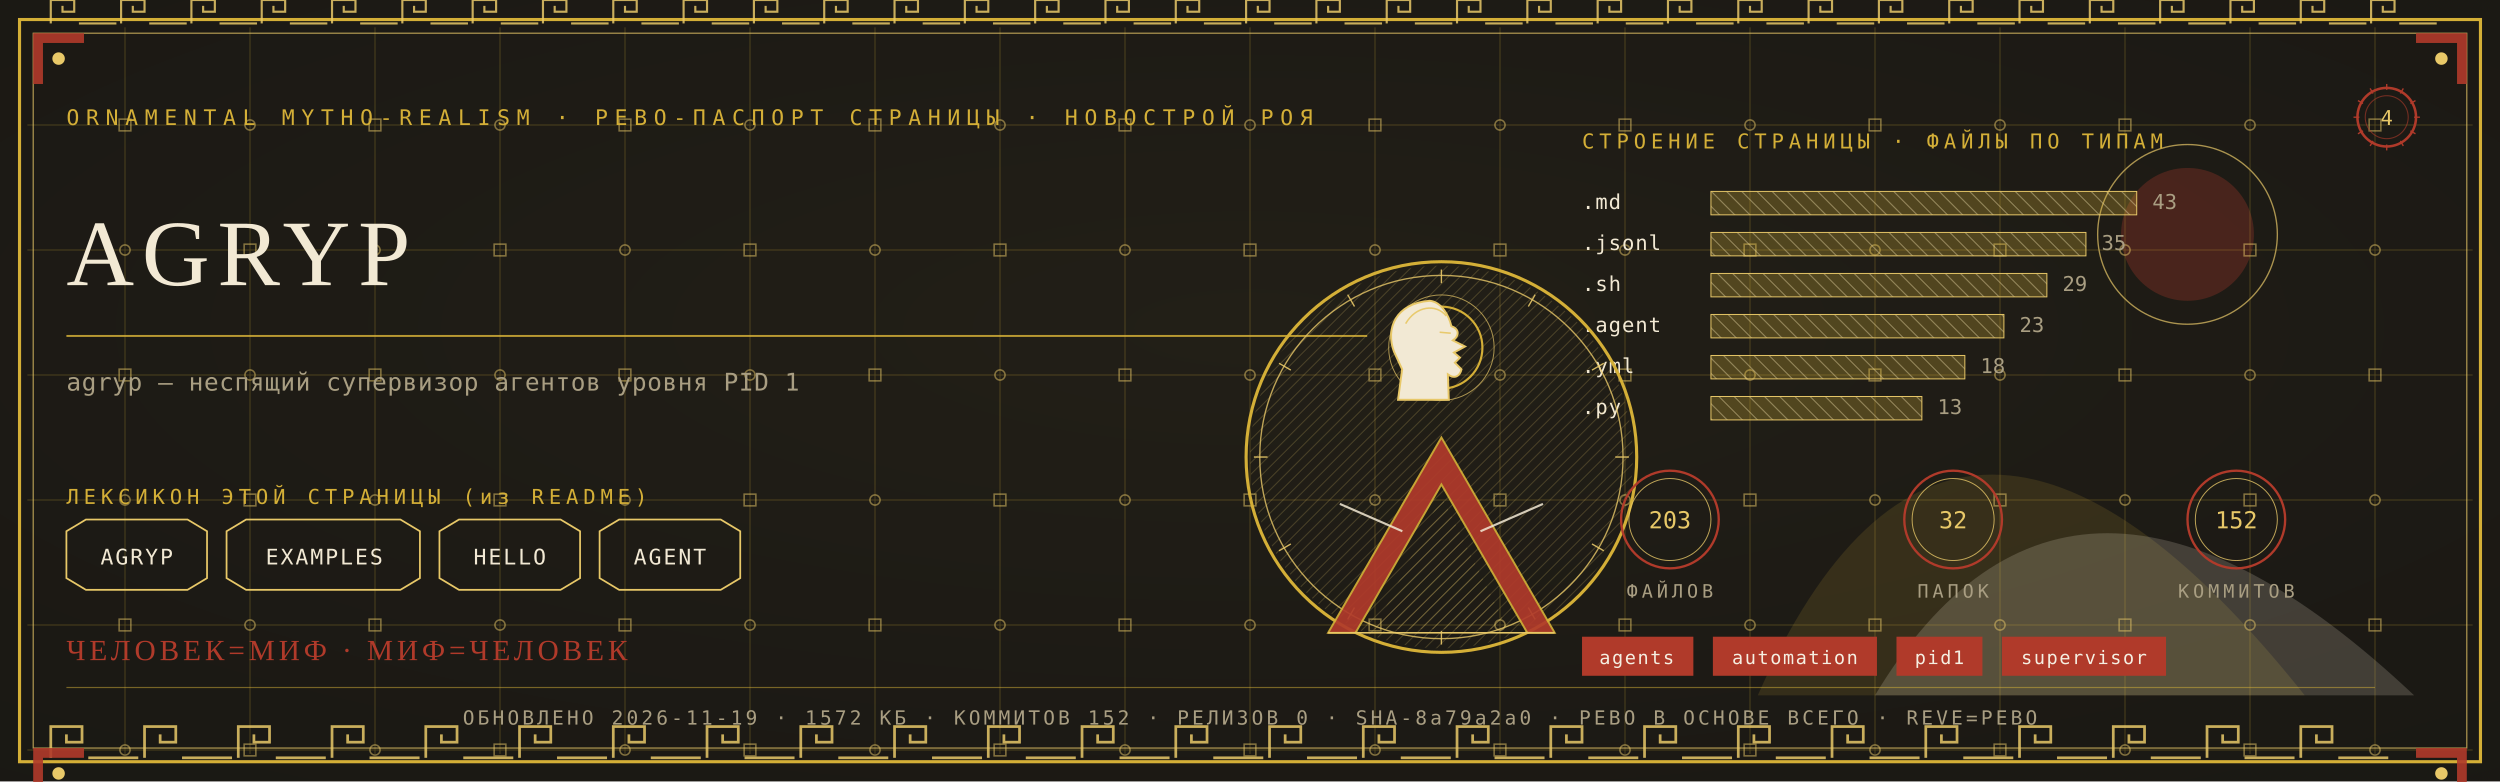
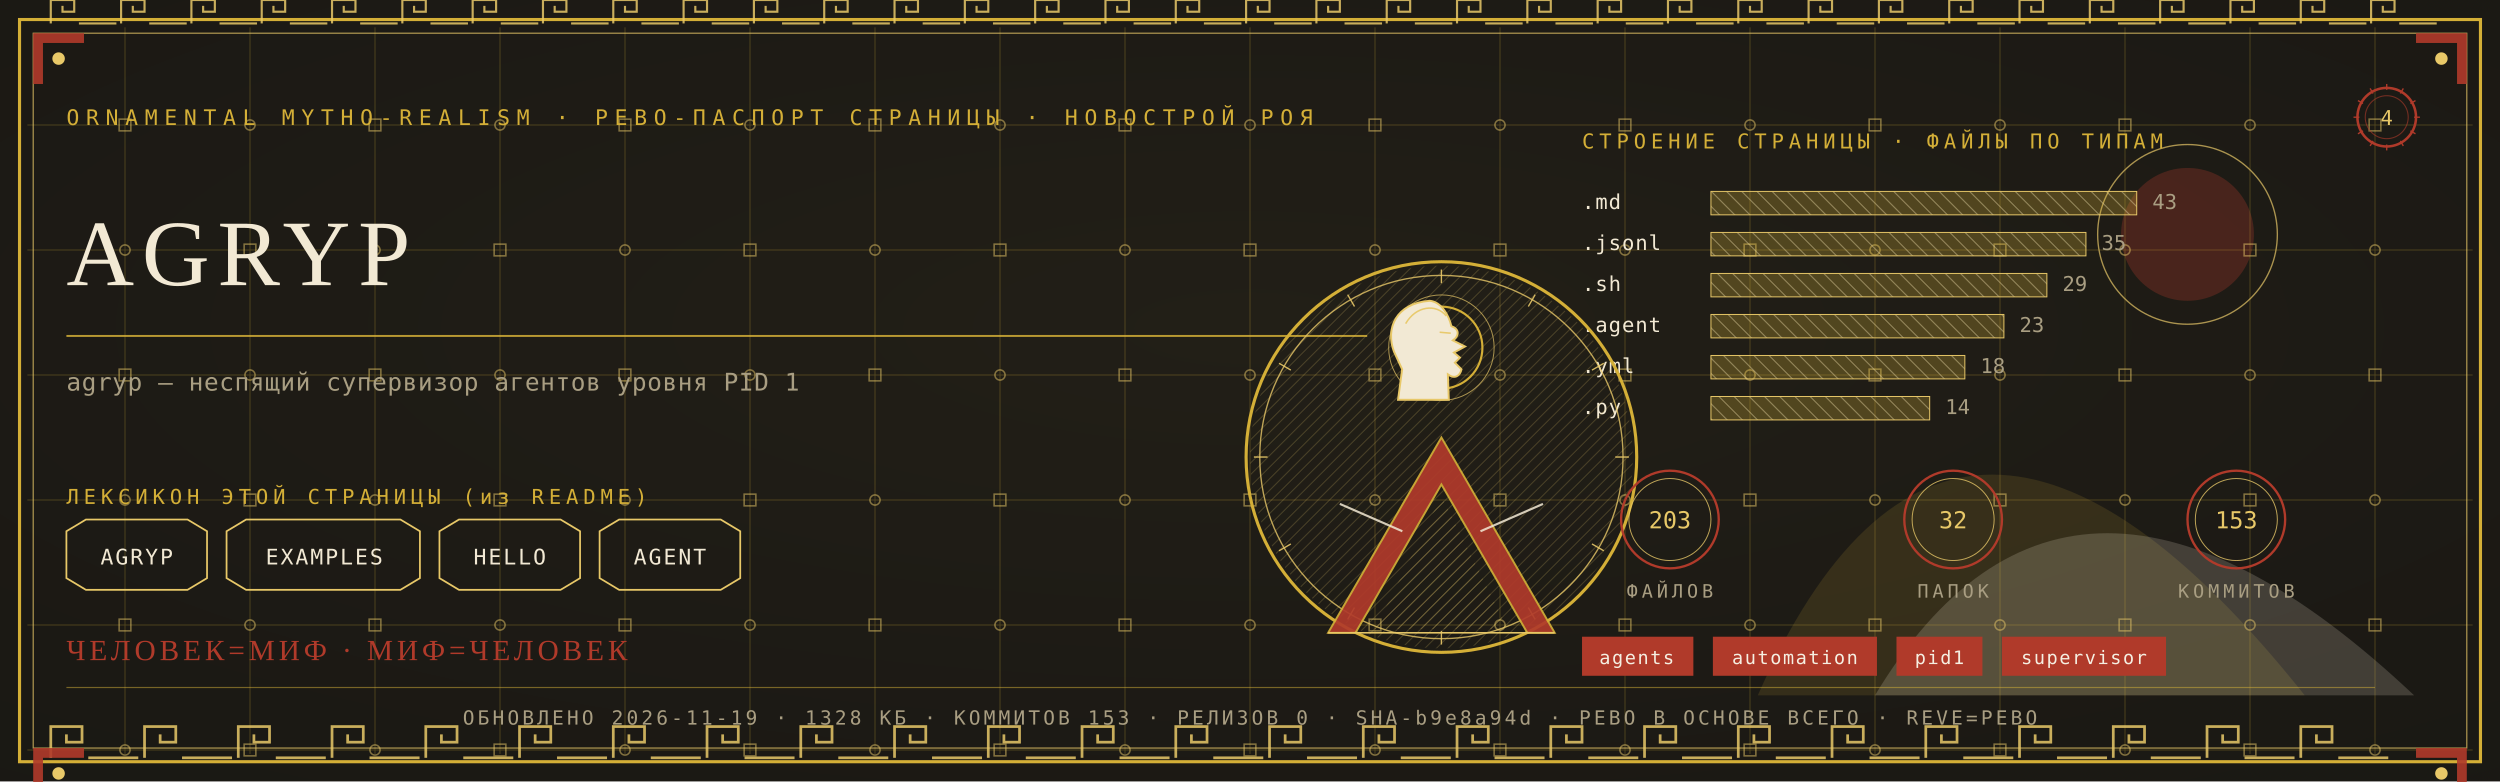
<svg xmlns="http://www.w3.org/2000/svg" viewBox="0 0 1280 400" width="1280" height="400">
  <defs>
    <radialGradient id="rp4" cx="0.5" cy="0.42" r="1.1">
      <stop offset="0" stop-color="#232017" />
      <stop offset="1" stop-color="#171512" />
    </radialGradient>
    <pattern id="hatchm" width="4.2" height="4.2" patternUnits="userSpaceOnUse" patternTransform="rotate(45)">
      <rect width="4.2" height="4.2" fill="none" />
      <line x1="0" y1="0" x2="0" y2="4.2" stroke="#E8C868" stroke-width="0.5" />
    </pattern>
    <pattern id="hatchv" width="5.5" height="5.5" patternUnits="userSpaceOnUse" patternTransform="rotate(-45)">
      <rect width="5.5" height="5.5" fill="none" />
      <line x1="0" y1="0" x2="0" y2="5.5" stroke="#F2E9D4" stroke-width="0.5" />
    </pattern>
  </defs>
  <rect width="1280" height="400" fill="#171512" />
  <rect width="1280" height="400" fill="url(#rp4)" opacity="0.94" />
  <path d="M 900 356 Q 1000 130 1180 356 Z" fill="#D4AF37" opacity="0.14" />
  <path d="M 960 356 Q 1060 190 1236 356 Z" fill="#F2E9D4" opacity="0.18" />
  <circle cx="1120" cy="120" r="34" fill="#B03A2A" opacity="0.30" />
  <circle cx="1120" cy="120" r="46" fill="none" stroke="#E8C868" stroke-width="0.7" opacity="0.7" />
  <g stroke="#D4AF37" stroke-width="0.45" opacity="0.30">
    <line x1="64" y1="14" x2="64" y2="386" />
    <line x1="128" y1="14" x2="128" y2="386" />
    <line x1="192" y1="14" x2="192" y2="386" />
    <line x1="256" y1="14" x2="256" y2="386" />
    <line x1="320" y1="14" x2="320" y2="386" />
    <line x1="384" y1="14" x2="384" y2="386" />
    <line x1="448" y1="14" x2="448" y2="386" />
    <line x1="512" y1="14" x2="512" y2="386" />
    <line x1="576" y1="14" x2="576" y2="386" />
    <line x1="640" y1="14" x2="640" y2="386" />
    <line x1="704" y1="14" x2="704" y2="386" />
    <line x1="768" y1="14" x2="768" y2="386" />
    <line x1="832" y1="14" x2="832" y2="386" />
    <line x1="896" y1="14" x2="896" y2="386" />
    <line x1="960" y1="14" x2="960" y2="386" />
    <line x1="1024" y1="14" x2="1024" y2="386" />
    <line x1="1088" y1="14" x2="1088" y2="386" />
    <line x1="1152" y1="14" x2="1152" y2="386" />
    <line x1="1216" y1="14" x2="1216" y2="386" />
    <line x1="14" y1="64" x2="1266" y2="64" />
    <line x1="14" y1="128" x2="1266" y2="128" />
    <line x1="14" y1="192" x2="1266" y2="192" />
    <line x1="14" y1="256" x2="1266" y2="256" />
    <line x1="14" y1="320" x2="1266" y2="320" />
    <line x1="14" y1="384" x2="1266" y2="384" />
  </g>
  <g fill="none" stroke="#E8C868" stroke-width="0.8" opacity="0.5">
    <rect x="61" y="61" width="6" height="6" />
    <circle cx="64" cy="128" r="2.6" />
    <rect x="61" y="189" width="6" height="6" />
    <circle cx="64" cy="256" r="2.6" />
    <rect x="61" y="317" width="6" height="6" />
    <circle cx="64" cy="384" r="2.6" />
    <circle cx="128" cy="64" r="2.6" />
    <rect x="125" y="125" width="6" height="6" />
    <circle cx="128" cy="192" r="2.6" />
    <rect x="125" y="253" width="6" height="6" />
    <circle cx="128" cy="320" r="2.6" />
    <rect x="125" y="381" width="6" height="6" />
    <rect x="189" y="61" width="6" height="6" />
    <circle cx="192" cy="128" r="2.6" />
    <rect x="189" y="189" width="6" height="6" />
    <circle cx="192" cy="256" r="2.6" />
    <rect x="189" y="317" width="6" height="6" />
    <circle cx="192" cy="384" r="2.6" />
    <circle cx="256" cy="64" r="2.6" />
    <rect x="253" y="125" width="6" height="6" />
    <circle cx="256" cy="192" r="2.6" />
    <rect x="253" y="253" width="6" height="6" />
    <circle cx="256" cy="320" r="2.6" />
    <rect x="253" y="381" width="6" height="6" />
    <rect x="317" y="61" width="6" height="6" />
    <circle cx="320" cy="128" r="2.6" />
    <rect x="317" y="189" width="6" height="6" />
    <circle cx="320" cy="256" r="2.6" />
    <rect x="317" y="317" width="6" height="6" />
    <circle cx="320" cy="384" r="2.6" />
    <circle cx="384" cy="64" r="2.6" />
    <rect x="381" y="125" width="6" height="6" />
    <circle cx="384" cy="192" r="2.6" />
    <rect x="381" y="253" width="6" height="6" />
    <circle cx="384" cy="320" r="2.6" />
    <rect x="381" y="381" width="6" height="6" />
    <rect x="445" y="61" width="6" height="6" />
    <circle cx="448" cy="128" r="2.6" />
    <rect x="445" y="189" width="6" height="6" />
    <circle cx="448" cy="256" r="2.6" />
    <rect x="445" y="317" width="6" height="6" />
    <circle cx="448" cy="384" r="2.6" />
    <circle cx="512" cy="64" r="2.6" />
    <rect x="509" y="125" width="6" height="6" />
    <circle cx="512" cy="192" r="2.6" />
    <rect x="509" y="253" width="6" height="6" />
    <circle cx="512" cy="320" r="2.6" />
    <rect x="509" y="381" width="6" height="6" />
    <rect x="573" y="61" width="6" height="6" />
    <circle cx="576" cy="128" r="2.6" />
    <rect x="573" y="189" width="6" height="6" />
    <circle cx="576" cy="256" r="2.6" />
    <rect x="573" y="317" width="6" height="6" />
    <circle cx="576" cy="384" r="2.6" />
    <circle cx="640" cy="64" r="2.6" />
    <rect x="637" y="125" width="6" height="6" />
    <circle cx="640" cy="192" r="2.6" />
    <rect x="637" y="253" width="6" height="6" />
    <circle cx="640" cy="320" r="2.6" />
    <rect x="637" y="381" width="6" height="6" />
    <rect x="701" y="61" width="6" height="6" />
    <circle cx="704" cy="128" r="2.6" />
    <rect x="701" y="189" width="6" height="6" />
    <circle cx="704" cy="256" r="2.6" />
    <rect x="701" y="317" width="6" height="6" />
    <circle cx="704" cy="384" r="2.6" />
    <circle cx="768" cy="64" r="2.6" />
    <rect x="765" y="125" width="6" height="6" />
    <circle cx="768" cy="192" r="2.6" />
    <rect x="765" y="253" width="6" height="6" />
    <circle cx="768" cy="320" r="2.6" />
    <rect x="765" y="381" width="6" height="6" />
    <rect x="829" y="61" width="6" height="6" />
    <circle cx="832" cy="128" r="2.6" />
    <rect x="829" y="189" width="6" height="6" />
    <circle cx="832" cy="256" r="2.6" />
    <rect x="829" y="317" width="6" height="6" />
    <circle cx="832" cy="384" r="2.6" />
    <circle cx="896" cy="64" r="2.6" />
    <rect x="893" y="125" width="6" height="6" />
    <circle cx="896" cy="192" r="2.6" />
    <rect x="893" y="253" width="6" height="6" />
    <circle cx="896" cy="320" r="2.6" />
    <rect x="893" y="381" width="6" height="6" />
    <rect x="957" y="61" width="6" height="6" />
    <circle cx="960" cy="128" r="2.6" />
    <rect x="957" y="189" width="6" height="6" />
    <circle cx="960" cy="256" r="2.6" />
    <rect x="957" y="317" width="6" height="6" />
    <circle cx="960" cy="384" r="2.6" />
    <circle cx="1024" cy="64" r="2.6" />
    <rect x="1021" y="125" width="6" height="6" />
    <circle cx="1024" cy="192" r="2.6" />
    <rect x="1021" y="253" width="6" height="6" />
    <circle cx="1024" cy="320" r="2.6" />
    <rect x="1021" y="381" width="6" height="6" />
    <rect x="1085" y="61" width="6" height="6" />
    <circle cx="1088" cy="128" r="2.6" />
    <rect x="1085" y="189" width="6" height="6" />
    <circle cx="1088" cy="256" r="2.6" />
    <rect x="1085" y="317" width="6" height="6" />
    <circle cx="1088" cy="384" r="2.6" />
    <circle cx="1152" cy="64" r="2.6" />
    <rect x="1149" y="125" width="6" height="6" />
    <circle cx="1152" cy="192" r="2.6" />
    <rect x="1149" y="253" width="6" height="6" />
    <circle cx="1152" cy="320" r="2.6" />
    <rect x="1149" y="381" width="6" height="6" />
    <rect x="1213" y="61" width="6" height="6" />
    <circle cx="1216" cy="128" r="2.6" />
    <rect x="1213" y="189" width="6" height="6" />
    <circle cx="1216" cy="256" r="2.6" />
    <rect x="1213" y="317" width="6" height="6" />
    <circle cx="1216" cy="384" r="2.6" />
  </g>
  <rect x="10" y="10" width="1260" height="380" fill="none" stroke="#D4AF37" stroke-width="1.6" />
  <rect x="17" y="17" width="1246" height="366" fill="none" stroke="#E8C868" stroke-width="0.6" opacity="0.75" />
  <g fill="none" stroke="#E8C868" stroke-width="1.4" opacity="0.85">
    <path d="M 26 388 L 26 372 L 42 372 L 42 380.0 L 34.0 380.0 L 34.0 376.0" />
    <line x1="45.2" y1="388" x2="70.8" y2="388" />
    <path d="M 74 388 L 74 372 L 90 372 L 90 380.0 L 82.0 380.0 L 82.0 376.0" />
    <line x1="93.2" y1="388" x2="118.8" y2="388" />
    <path d="M 122 388 L 122 372 L 138 372 L 138 380.0 L 130.0 380.0 L 130.0 376.0" />
    <line x1="141.2" y1="388" x2="166.8" y2="388" />
    <path d="M 170 388 L 170 372 L 186 372 L 186 380.0 L 178.0 380.0 L 178.0 376.0" />
    <line x1="189.2" y1="388" x2="214.8" y2="388" />
    <path d="M 218 388 L 218 372 L 234 372 L 234 380.0 L 226.0 380.0 L 226.0 376.0" />
    <line x1="237.2" y1="388" x2="262.8" y2="388" />
    <path d="M 266 388 L 266 372 L 282 372 L 282 380.0 L 274.0 380.0 L 274.0 376.0" />
    <line x1="285.2" y1="388" x2="310.8" y2="388" />
    <path d="M 314 388 L 314 372 L 330 372 L 330 380.0 L 322.0 380.0 L 322.0 376.0" />
    <line x1="333.2" y1="388" x2="358.8" y2="388" />
    <path d="M 362 388 L 362 372 L 378 372 L 378 380.0 L 370.0 380.0 L 370.0 376.0" />
    <line x1="381.2" y1="388" x2="406.8" y2="388" />
    <path d="M 410 388 L 410 372 L 426 372 L 426 380.0 L 418.0 380.0 L 418.0 376.0" />
    <line x1="429.2" y1="388" x2="454.8" y2="388" />
    <path d="M 458 388 L 458 372 L 474 372 L 474 380.0 L 466.0 380.0 L 466.0 376.0" />
    <line x1="477.2" y1="388" x2="502.8" y2="388" />
    <path d="M 506 388 L 506 372 L 522 372 L 522 380.0 L 514.0 380.0 L 514.0 376.0" />
    <line x1="525.2" y1="388" x2="550.8" y2="388" />
    <path d="M 554 388 L 554 372 L 570 372 L 570 380.0 L 562.0 380.0 L 562.0 376.0" />
    <line x1="573.2" y1="388" x2="598.8" y2="388" />
    <path d="M 602 388 L 602 372 L 618 372 L 618 380.0 L 610.0 380.0 L 610.0 376.0" />
    <line x1="621.2" y1="388" x2="646.8" y2="388" />
    <path d="M 650 388 L 650 372 L 666 372 L 666 380.0 L 658.0 380.0 L 658.0 376.0" />
    <line x1="669.2" y1="388" x2="694.8" y2="388" />
    <path d="M 698 388 L 698 372 L 714 372 L 714 380.0 L 706.0 380.0 L 706.0 376.0" />
    <line x1="717.2" y1="388" x2="742.8" y2="388" />
    <path d="M 746 388 L 746 372 L 762 372 L 762 380.0 L 754.0 380.0 L 754.0 376.0" />
    <line x1="765.2" y1="388" x2="790.8" y2="388" />
    <path d="M 794 388 L 794 372 L 810 372 L 810 380.0 L 802.0 380.0 L 802.0 376.0" />
    <line x1="813.2" y1="388" x2="838.8" y2="388" />
    <path d="M 842 388 L 842 372 L 858 372 L 858 380.0 L 850.0 380.0 L 850.0 376.0" />
    <line x1="861.2" y1="388" x2="886.8" y2="388" />
    <path d="M 890 388 L 890 372 L 906 372 L 906 380.0 L 898.0 380.0 L 898.0 376.0" />
    <line x1="909.2" y1="388" x2="934.8" y2="388" />
    <path d="M 938 388 L 938 372 L 954 372 L 954 380.0 L 946.0 380.0 L 946.0 376.0" />
    <line x1="957.2" y1="388" x2="982.8" y2="388" />
    <path d="M 986 388 L 986 372 L 1002 372 L 1002 380.0 L 994.0 380.0 L 994.0 376.0" />
    <line x1="1005.2" y1="388" x2="1030.8" y2="388" />
    <path d="M 1034 388 L 1034 372 L 1050 372 L 1050 380.0 L 1042.0 380.0 L 1042.0 376.0" />
    <line x1="1053.2" y1="388" x2="1078.8" y2="388" />
    <path d="M 1082 388 L 1082 372 L 1098 372 L 1098 380.0 L 1090.0 380.0 L 1090.0 376.0" />
    <line x1="1101.2" y1="388" x2="1126.8" y2="388" />
    <path d="M 1130 388 L 1130 372 L 1146 372 L 1146 380.0 L 1138.0 380.0 L 1138.0 376.0" />
    <line x1="1149.2" y1="388" x2="1174.8" y2="388" />
    <path d="M 1178 388 L 1178 372 L 1194 372 L 1194 380.0 L 1186.0 380.0 L 1186.0 376.0" />
    <line x1="1197.2" y1="388" x2="1222.8" y2="388" />
  </g>
  <g fill="none" stroke="#E8C868" stroke-width="1.1" opacity="0.85">
    <path d="M 26 12 L 26 0 L 38 0 L 38 6.0 L 32.0 6.0 L 32.0 3.0" />
    <line x1="40.4" y1="12" x2="59.6" y2="12" />
    <path d="M 62 12 L 62 0 L 74 0 L 74 6.0 L 68.0 6.0 L 68.0 3.0" />
    <line x1="76.4" y1="12" x2="95.6" y2="12" />
    <path d="M 98 12 L 98 0 L 110 0 L 110 6.0 L 104.0 6.0 L 104.0 3.0" />
    <line x1="112.4" y1="12" x2="131.6" y2="12" />
    <path d="M 134 12 L 134 0 L 146 0 L 146 6.0 L 140.0 6.0 L 140.0 3.0" />
    <line x1="148.4" y1="12" x2="167.6" y2="12" />
    <path d="M 170 12 L 170 0 L 182 0 L 182 6.0 L 176.0 6.0 L 176.0 3.0" />
    <line x1="184.4" y1="12" x2="203.6" y2="12" />
    <path d="M 206 12 L 206 0 L 218 0 L 218 6.0 L 212.0 6.0 L 212.0 3.0" />
    <line x1="220.4" y1="12" x2="239.6" y2="12" />
    <path d="M 242 12 L 242 0 L 254 0 L 254 6.0 L 248.0 6.0 L 248.0 3.0" />
    <line x1="256.4" y1="12" x2="275.6" y2="12" />
    <path d="M 278 12 L 278 0 L 290 0 L 290 6.0 L 284.0 6.0 L 284.0 3.0" />
    <line x1="292.4" y1="12" x2="311.6" y2="12" />
    <path d="M 314 12 L 314 0 L 326 0 L 326 6.0 L 320.0 6.0 L 320.0 3.0" />
    <line x1="328.4" y1="12" x2="347.6" y2="12" />
    <path d="M 350 12 L 350 0 L 362 0 L 362 6.0 L 356.0 6.0 L 356.0 3.0" />
    <line x1="364.4" y1="12" x2="383.6" y2="12" />
    <path d="M 386 12 L 386 0 L 398 0 L 398 6.0 L 392.0 6.0 L 392.0 3.0" />
    <line x1="400.4" y1="12" x2="419.6" y2="12" />
    <path d="M 422 12 L 422 0 L 434 0 L 434 6.0 L 428.0 6.0 L 428.0 3.0" />
    <line x1="436.4" y1="12" x2="455.6" y2="12" />
    <path d="M 458 12 L 458 0 L 470 0 L 470 6.0 L 464.0 6.0 L 464.0 3.0" />
    <line x1="472.4" y1="12" x2="491.6" y2="12" />
    <path d="M 494 12 L 494 0 L 506 0 L 506 6.0 L 500.0 6.0 L 500.0 3.0" />
    <line x1="508.4" y1="12" x2="527.6" y2="12" />
    <path d="M 530 12 L 530 0 L 542 0 L 542 6.0 L 536.0 6.0 L 536.0 3.0" />
    <line x1="544.4" y1="12" x2="563.6" y2="12" />
    <path d="M 566 12 L 566 0 L 578 0 L 578 6.0 L 572.0 6.0 L 572.0 3.0" />
    <line x1="580.4" y1="12" x2="599.6" y2="12" />
    <path d="M 602 12 L 602 0 L 614 0 L 614 6.0 L 608.0 6.0 L 608.0 3.0" />
    <line x1="616.4" y1="12" x2="635.6" y2="12" />
    <path d="M 638 12 L 638 0 L 650 0 L 650 6.0 L 644.0 6.0 L 644.0 3.0" />
    <line x1="652.4" y1="12" x2="671.6" y2="12" />
    <path d="M 674 12 L 674 0 L 686 0 L 686 6.0 L 680.0 6.0 L 680.0 3.0" />
    <line x1="688.4" y1="12" x2="707.6" y2="12" />
    <path d="M 710 12 L 710 0 L 722 0 L 722 6.0 L 716.0 6.0 L 716.0 3.0" />
    <line x1="724.4" y1="12" x2="743.6" y2="12" />
    <path d="M 746 12 L 746 0 L 758 0 L 758 6.0 L 752.0 6.0 L 752.0 3.0" />
    <line x1="760.4" y1="12" x2="779.6" y2="12" />
    <path d="M 782 12 L 782 0 L 794 0 L 794 6.0 L 788.0 6.0 L 788.0 3.0" />
    <line x1="796.4" y1="12" x2="815.6" y2="12" />
    <path d="M 818 12 L 818 0 L 830 0 L 830 6.0 L 824.0 6.0 L 824.0 3.0" />
    <line x1="832.4" y1="12" x2="851.6" y2="12" />
    <path d="M 854 12 L 854 0 L 866 0 L 866 6.0 L 860.0 6.0 L 860.0 3.0" />
    <line x1="868.4" y1="12" x2="887.6" y2="12" />
    <path d="M 890 12 L 890 0 L 902 0 L 902 6.0 L 896.0 6.0 L 896.0 3.0" />
    <line x1="904.4" y1="12" x2="923.6" y2="12" />
    <path d="M 926 12 L 926 0 L 938 0 L 938 6.0 L 932.0 6.0 L 932.0 3.0" />
    <line x1="940.4" y1="12" x2="959.6" y2="12" />
    <path d="M 962 12 L 962 0 L 974 0 L 974 6.0 L 968.0 6.0 L 968.0 3.0" />
    <line x1="976.4" y1="12" x2="995.6" y2="12" />
    <path d="M 998 12 L 998 0 L 1010 0 L 1010 6.0 L 1004.0 6.0 L 1004.0 3.0" />
    <line x1="1012.4" y1="12" x2="1031.6" y2="12" />
    <path d="M 1034 12 L 1034 0 L 1046 0 L 1046 6.0 L 1040.0 6.0 L 1040.0 3.0" />
    <line x1="1048.4" y1="12" x2="1067.6" y2="12" />
    <path d="M 1070 12 L 1070 0 L 1082 0 L 1082 6.0 L 1076.0 6.0 L 1076.0 3.0" />
    <line x1="1084.4" y1="12" x2="1103.6" y2="12" />
    <path d="M 1106 12 L 1106 0 L 1118 0 L 1118 6.0 L 1112.0 6.0 L 1112.0 3.0" />
    <line x1="1120.4" y1="12" x2="1139.6" y2="12" />
    <path d="M 1142 12 L 1142 0 L 1154 0 L 1154 6.0 L 1148.0 6.0 L 1148.0 3.0" />
    <line x1="1156.4" y1="12" x2="1175.6" y2="12" />
    <path d="M 1178 12 L 1178 0 L 1190 0 L 1190 6.0 L 1184.0 6.0 L 1184.0 3.0" />
    <line x1="1192.4" y1="12" x2="1211.6" y2="12" />
    <path d="M 1214 12 L 1214 0 L 1226 0 L 1226 6.0 L 1220.0 6.0 L 1220.0 3.0" />
    <line x1="1228.4" y1="12" x2="1247.6" y2="12" />
  </g>
  <g transform="translate(17,17) scale(1,1)">
    <path d="M 0 0 L 26 0 L 26 5 L 5 5 L 5 26 L 0 26 Z" fill="#B03A2A" opacity="0.9" />
    <circle cx="13" cy="13" r="3.2" fill="#E8C868" />
  </g>
  <g transform="translate(1263,17) scale(-1,1)">
    <path d="M 0 0 L 26 0 L 26 5 L 5 5 L 5 26 L 0 26 Z" fill="#B03A2A" opacity="0.9" />
    <circle cx="13" cy="13" r="3.2" fill="#E8C868" />
  </g>
  <g transform="translate(17,383) scale(1,1)">
    <path d="M 0 0 L 26 0 L 26 5 L 5 5 L 5 26 L 0 26 Z" fill="#B03A2A" opacity="0.9" />
    <circle cx="13" cy="13" r="3.2" fill="#E8C868" />
  </g>
  <g transform="translate(1263,383) scale(-1,1)">
    <path d="M 0 0 L 26 0 L 26 5 L 5 5 L 5 26 L 0 26 Z" fill="#B03A2A" opacity="0.9" />
    <circle cx="13" cy="13" r="3.2" fill="#E8C868" />
  </g>
  <text x="34" y="64" font-family="'Cascadia Mono', ui-monospace, Consolas, monospace" font-size="11" fill="#D4AF37" letter-spacing="3.4">ORNAMENTAL MYTHO-REALISM · РЕВО-ПАСПОРТ СТРАНИЦЫ · НОВОСТРОЙ РОЯ</text>
  <g transform="translate(1222,60)">
    <circle r="15" fill="none" stroke="#B03A2A" stroke-width="1.3" />
    <circle r="11" fill="none" stroke="#B03A2A" stroke-width="0.55" opacity="0.6" />
    <text y="4" text-anchor="middle" font-family="'Cascadia Mono', ui-monospace, Consolas, monospace" font-size="10.5" fill="#E8C868">4</text>
    <g stroke="#B03A2A" stroke-width="0.7">
      <line x1="0" y1="-17" x2="0" y2="-14" transform="rotate(0)" />
      <line x1="0" y1="-17" x2="0" y2="-14" transform="rotate(30)" />
      <line x1="0" y1="-17" x2="0" y2="-14" transform="rotate(60)" />
      <line x1="0" y1="-17" x2="0" y2="-14" transform="rotate(90)" />
      <line x1="0" y1="-17" x2="0" y2="-14" transform="rotate(120)" />
      <line x1="0" y1="-17" x2="0" y2="-14" transform="rotate(150)" />
      <line x1="0" y1="-17" x2="0" y2="-14" transform="rotate(180)" />
      <line x1="0" y1="-17" x2="0" y2="-14" transform="rotate(210)" />
      <line x1="0" y1="-17" x2="0" y2="-14" transform="rotate(240)" />
      <line x1="0" y1="-17" x2="0" y2="-14" transform="rotate(270)" />
      <line x1="0" y1="-17" x2="0" y2="-14" transform="rotate(300)" />
      <line x1="0" y1="-17" x2="0" y2="-14" transform="rotate(330)" />
    </g>
  </g>
  <text x="34" y="146" font-family="Georgia, 'Times New Roman', serif" font-size="48.0" fill="#F2E9D4" letter-spacing="4">AGRYP</text>
  <line x1="34" y1="172" x2="700" y2="172" stroke="#D4AF37" stroke-width="1" opacity="0.85" />
  <text x="34" y="200" font-family="'Cascadia Mono', ui-monospace, Consolas, monospace" font-size="12.5" fill="#A99E82" letter-spacing="0.3">agryp — неспящий супервизор агентов уровня PID 1</text>
  <text x="34" y="258" font-family="'Cascadia Mono', ui-monospace, Consolas, monospace" font-size="10.5" fill="#D4AF37" letter-spacing="2.5">ЛЕКСИКОН ЭТОЙ СТРАНИЦЫ (из README)</text>
  <path d="M 34 272 L 44 266 L 96 266 L 106 272 L 106 296 L 96 302 L 44 302 L 34 296 Z" fill="none" stroke="#E8C868" stroke-width="0.9" />
  <text x="70" y="289" text-anchor="middle" font-family="'Cascadia Mono', ui-monospace, Consolas, monospace" font-size="11" fill="#F2E9D4" letter-spacing="1">AGRYP</text>
  <path d="M 116 272 L 126 266 L 205 266 L 215 272 L 215 296 L 205 302 L 126 302 L 116 296 Z" fill="none" stroke="#E8C868" stroke-width="0.9" />
  <text x="166" y="289" text-anchor="middle" font-family="'Cascadia Mono', ui-monospace, Consolas, monospace" font-size="11" fill="#F2E9D4" letter-spacing="1">EXAMPLES</text>
  <path d="M 225 272 L 235 266 L 287 266 L 297 272 L 297 296 L 287 302 L 235 302 L 225 296 Z" fill="none" stroke="#E8C868" stroke-width="0.9" />
  <text x="261" y="289" text-anchor="middle" font-family="'Cascadia Mono', ui-monospace, Consolas, monospace" font-size="11" fill="#F2E9D4" letter-spacing="1">HELLO</text>
  <path d="M 307 272 L 317 266 L 369 266 L 379 272 L 379 296 L 369 302 L 317 302 L 307 296 Z" fill="none" stroke="#E8C868" stroke-width="0.9" />
  <text x="343" y="289" text-anchor="middle" font-family="'Cascadia Mono', ui-monospace, Consolas, monospace" font-size="11" fill="#F2E9D4" letter-spacing="1">AGENT</text>
  <text x="810" y="76" font-family="'Cascadia Mono', ui-monospace, Consolas, monospace" font-size="10.5" fill="#D4AF37" letter-spacing="2.5">СТРОЕНИЕ СТРАНИЦЫ · ФАЙЛЫ ПО ТИПАМ</text>
  <text x="810" y="107" font-family="'Cascadia Mono', ui-monospace, Consolas, monospace" font-size="10.5" fill="#F2E9D4" letter-spacing="0.5">.md</text>
  <rect x="876" y="98" width="218" height="12" fill="url(#hatchv)" opacity="0.9" />
  <rect x="876" y="98" width="218" height="12" fill="#D4AF37" opacity="0.28" />
  <rect x="876" y="98" width="218" height="12" fill="none" stroke="#E8C868" stroke-width="0.5" />
  <text x="1102" y="107" font-family="'Cascadia Mono', ui-monospace, Consolas, monospace" font-size="10.5" fill="#A99E82">43</text>
  <text x="810" y="128" font-family="'Cascadia Mono', ui-monospace, Consolas, monospace" font-size="10.5" fill="#F2E9D4" letter-spacing="0.5">.jsonl</text>
  <rect x="876" y="119" width="192" height="12" fill="url(#hatchv)" opacity="0.9" />
  <rect x="876" y="119" width="192" height="12" fill="#D4AF37" opacity="0.28" />
  <rect x="876" y="119" width="192" height="12" fill="none" stroke="#E8C868" stroke-width="0.5" />
  <text x="1076" y="128" font-family="'Cascadia Mono', ui-monospace, Consolas, monospace" font-size="10.5" fill="#A99E82">35</text>
  <text x="810" y="149" font-family="'Cascadia Mono', ui-monospace, Consolas, monospace" font-size="10.5" fill="#F2E9D4" letter-spacing="0.5">.sh</text>
  <rect x="876" y="140" width="172" height="12" fill="url(#hatchv)" opacity="0.9" />
  <rect x="876" y="140" width="172" height="12" fill="#D4AF37" opacity="0.28" />
  <rect x="876" y="140" width="172" height="12" fill="none" stroke="#E8C868" stroke-width="0.5" />
  <text x="1056" y="149" font-family="'Cascadia Mono', ui-monospace, Consolas, monospace" font-size="10.5" fill="#A99E82">29</text>
  <text x="810" y="170" font-family="'Cascadia Mono', ui-monospace, Consolas, monospace" font-size="10.5" fill="#F2E9D4" letter-spacing="0.5">.agent</text>
  <rect x="876" y="161" width="150" height="12" fill="url(#hatchv)" opacity="0.9" />
  <rect x="876" y="161" width="150" height="12" fill="#D4AF37" opacity="0.28" />
  <rect x="876" y="161" width="150" height="12" fill="none" stroke="#E8C868" stroke-width="0.5" />
  <text x="1034" y="170" font-family="'Cascadia Mono', ui-monospace, Consolas, monospace" font-size="10.5" fill="#A99E82">23</text>
  <text x="810" y="191" font-family="'Cascadia Mono', ui-monospace, Consolas, monospace" font-size="10.5" fill="#F2E9D4" letter-spacing="0.5">.yml</text>
  <rect x="876" y="182" width="130" height="12" fill="url(#hatchv)" opacity="0.9" />
  <rect x="876" y="182" width="130" height="12" fill="#D4AF37" opacity="0.28" />
  <rect x="876" y="182" width="130" height="12" fill="none" stroke="#E8C868" stroke-width="0.5" />
  <text x="1014" y="191" font-family="'Cascadia Mono', ui-monospace, Consolas, monospace" font-size="10.5" fill="#A99E82">18</text>
  <text x="810" y="212" font-family="'Cascadia Mono', ui-monospace, Consolas, monospace" font-size="10.5" fill="#F2E9D4" letter-spacing="0.5">.py</text>
-   <rect x="876" y="203" width="108" height="12" fill="url(#hatchv)" opacity="0.9" />
-   <rect x="876" y="203" width="108" height="12" fill="#D4AF37" opacity="0.28" />
-   <rect x="876" y="203" width="108" height="12" fill="none" stroke="#E8C868" stroke-width="0.5" />
-   <text x="992" y="212" font-family="'Cascadia Mono', ui-monospace, Consolas, monospace" font-size="10.5" fill="#A99E82">13</text>
+   <rect x="876" y="203" width="112" height="12" fill="url(#hatchv)" opacity="0.9" />
+   <rect x="876" y="203" width="112" height="12" fill="#D4AF37" opacity="0.28" />
+   <rect x="876" y="203" width="112" height="12" fill="none" stroke="#E8C868" stroke-width="0.5" />
+   <text x="996" y="212" font-family="'Cascadia Mono', ui-monospace, Consolas, monospace" font-size="10.5" fill="#A99E82">14</text>
  <g transform="translate(738,234)">
    <circle r="100" fill="none" stroke="#D4AF37" stroke-width="1.6" />
    <circle r="93" fill="none" stroke="#E8C868" stroke-width="0.7" opacity="0.8" />
    <circle r="98" fill="url(#hatchm)" opacity="0.4" />
    <g stroke="#E8C868" stroke-width="0.7" opacity="0.9">
      <line x1="0" y1="-96" x2="0" y2="-89" transform="rotate(0)" />
      <line x1="0" y1="-96" x2="0" y2="-89" transform="rotate(30)" />
      <line x1="0" y1="-96" x2="0" y2="-89" transform="rotate(60)" />
      <line x1="0" y1="-96" x2="0" y2="-89" transform="rotate(90)" />
      <line x1="0" y1="-96" x2="0" y2="-89" transform="rotate(120)" />
      <line x1="0" y1="-96" x2="0" y2="-89" transform="rotate(150)" />
      <line x1="0" y1="-96" x2="0" y2="-89" transform="rotate(180)" />
      <line x1="0" y1="-96" x2="0" y2="-89" transform="rotate(210)" />
      <line x1="0" y1="-96" x2="0" y2="-89" transform="rotate(240)" />
      <line x1="0" y1="-96" x2="0" y2="-89" transform="rotate(270)" />
      <line x1="0" y1="-96" x2="0" y2="-89" transform="rotate(300)" />
      <line x1="0" y1="-96" x2="0" y2="-89" transform="rotate(330)" />
    </g>
    <circle cy="-56" r="21" fill="none" stroke="#D4AF37" stroke-width="1.1" />
    <circle cy="-56" r="27" fill="none" stroke="#E8C868" stroke-width="0.5" opacity="0.7" />
    <path d="M -6.0 -80.0 C -23.5 -78.7 -28.7 -65.7 -24.3 -54.0 L -20.1 -44.9 L -22.2 -29.3 L 3.8 -29.3 L 3.3 -42.3 C 6.9 -39.7 9.5 -41.5 10.3 -44.9 L 6.9 -48.3 L 9.5 -50.9 L 6.4 -53.5 L 12.1 -56.6 L 5.9 -59.7 C 9.5 -62.3 9.0 -65.7 5.1 -67.0 C 3.8 -72.7 -0.1 -79.5 -6.0 -80.0 Z" fill="#F2E9D4" stroke="#E8C868" stroke-width="1.0" />
    <g fill="none" stroke="#E8C868" stroke-width="0.8" opacity="0.95">
      <path d="M -18.3 -68.3 C -13.1 -77.4 -2.7 -78.7 2.5 -72.2" />
      <path d="M -0.9 -63.9 L 4.8 -63.4" />
    </g>
    <path d="M -58.0 90.0 L 0 -10.0 L 58.0 90.0 L 44.0 90.0 L 0 14.0 L -44.0 90.0 Z" fill="#B03A2A" opacity="0.92" stroke="#D4AF37" stroke-width="1.0" />
    <path d="M -34.0 88.0 L 0 20.0 L 34.0 88.0" fill="url(#hatchm)" opacity="0.5" stroke="none" />
    <path d="M -58.0 90.0 L 58.0 90.0" fill="none" stroke="#E8C868" stroke-width="0.8" />
    <path d="M -52.0 24.0 L -20.0 38.0" fill="none" stroke="#F2E9D4" stroke-width="1.1" opacity="0.85" />
    <path d="M 52.0 24.0 L 20.0 38.0" fill="none" stroke="#F2E9D4" stroke-width="1.1" opacity="0.85" />
  </g>
  <g transform="translate(855,266)">
    <circle r="25" fill="none" stroke="#B03A2A" stroke-width="1.2" />
    <circle r="21" fill="none" stroke="#E8C868" stroke-width="0.5" opacity="0.8" />
    <text y="4.5" text-anchor="middle" font-family="'Cascadia Mono', ui-monospace, Consolas, monospace" font-size="12" fill="#E8C868">203</text>
    <text y="40" text-anchor="middle" font-family="'Cascadia Mono', ui-monospace, Consolas, monospace" font-size="9.5" fill="#A99E82" letter-spacing="2">ФАЙЛОВ</text>
  </g>
  <g transform="translate(1000,266)">
    <circle r="25" fill="none" stroke="#B03A2A" stroke-width="1.2" />
    <circle r="21" fill="none" stroke="#E8C868" stroke-width="0.5" opacity="0.8" />
    <text y="4.5" text-anchor="middle" font-family="'Cascadia Mono', ui-monospace, Consolas, monospace" font-size="12" fill="#E8C868">32</text>
    <text y="40" text-anchor="middle" font-family="'Cascadia Mono', ui-monospace, Consolas, monospace" font-size="9.5" fill="#A99E82" letter-spacing="2">ПАПОК</text>
  </g>
  <g transform="translate(1145,266)">
    <circle r="25" fill="none" stroke="#B03A2A" stroke-width="1.2" />
    <circle r="21" fill="none" stroke="#E8C868" stroke-width="0.5" opacity="0.8" />
-     <text y="4.5" text-anchor="middle" font-family="'Cascadia Mono', ui-monospace, Consolas, monospace" font-size="12" fill="#E8C868">152</text>
+     <text y="4.5" text-anchor="middle" font-family="'Cascadia Mono', ui-monospace, Consolas, monospace" font-size="12" fill="#E8C868">153</text>
    <text y="40" text-anchor="middle" font-family="'Cascadia Mono', ui-monospace, Consolas, monospace" font-size="9.5" fill="#A99E82" letter-spacing="2">КОММИТОВ</text>
  </g>
  <rect x="810" y="326" rx="0" width="57" height="20" fill="#B03A2A" />
  <text x="838" y="340" text-anchor="middle" font-family="'Cascadia Mono', ui-monospace, Consolas, monospace" font-size="9.5" fill="#F5EFE2" letter-spacing="0.8">agents</text>
  <rect x="877" y="326" rx="0" width="84" height="20" fill="#B03A2A" />
  <text x="919" y="340" text-anchor="middle" font-family="'Cascadia Mono', ui-monospace, Consolas, monospace" font-size="9.5" fill="#F5EFE2" letter-spacing="0.8">automation</text>
  <rect x="971" y="326" rx="0" width="44" height="20" fill="#B03A2A" />
  <text x="993" y="340" text-anchor="middle" font-family="'Cascadia Mono', ui-monospace, Consolas, monospace" font-size="9.5" fill="#F5EFE2" letter-spacing="0.8">pid1</text>
  <rect x="1025" y="326" rx="0" width="84" height="20" fill="#B03A2A" />
  <text x="1067" y="340" text-anchor="middle" font-family="'Cascadia Mono', ui-monospace, Consolas, monospace" font-size="9.5" fill="#F5EFE2" letter-spacing="0.8">supervisor</text>
  <text x="34" y="338" font-family="Georgia, 'Times New Roman', serif" font-size="15" fill="#B03A2A" letter-spacing="2">ЧЕЛОВЕК=МИФ · МИФ=ЧЕЛОВЕК</text>
  <line x1="34" y1="352" x2="1216" y2="352" stroke="#D4AF37" stroke-width="0.6" opacity="0.5" />
-   <text x="640" y="371" text-anchor="middle" font-family="'Cascadia Mono', ui-monospace, Consolas, monospace" font-size="10" fill="#A99E82" letter-spacing="1.6">ОБНОВЛЕНО 2026-11-19 · 1572 КБ · КОММИТОВ 152 · РЕЛИЗОВ 0 · SHA-8a79a2a0 · РЕВО В ОСНОВЕ ВСЕГО · REVE=РЕВО</text>
+   <text x="640" y="371" text-anchor="middle" font-family="'Cascadia Mono', ui-monospace, Consolas, monospace" font-size="10" fill="#A99E82" letter-spacing="1.6">ОБНОВЛЕНО 2026-11-19 · 1328 КБ · КОММИТОВ 153 · РЕЛИЗОВ 0 · SHA-b9e8a94d · РЕВО В ОСНОВЕ ВСЕГО · REVE=РЕВО</text>
</svg>
